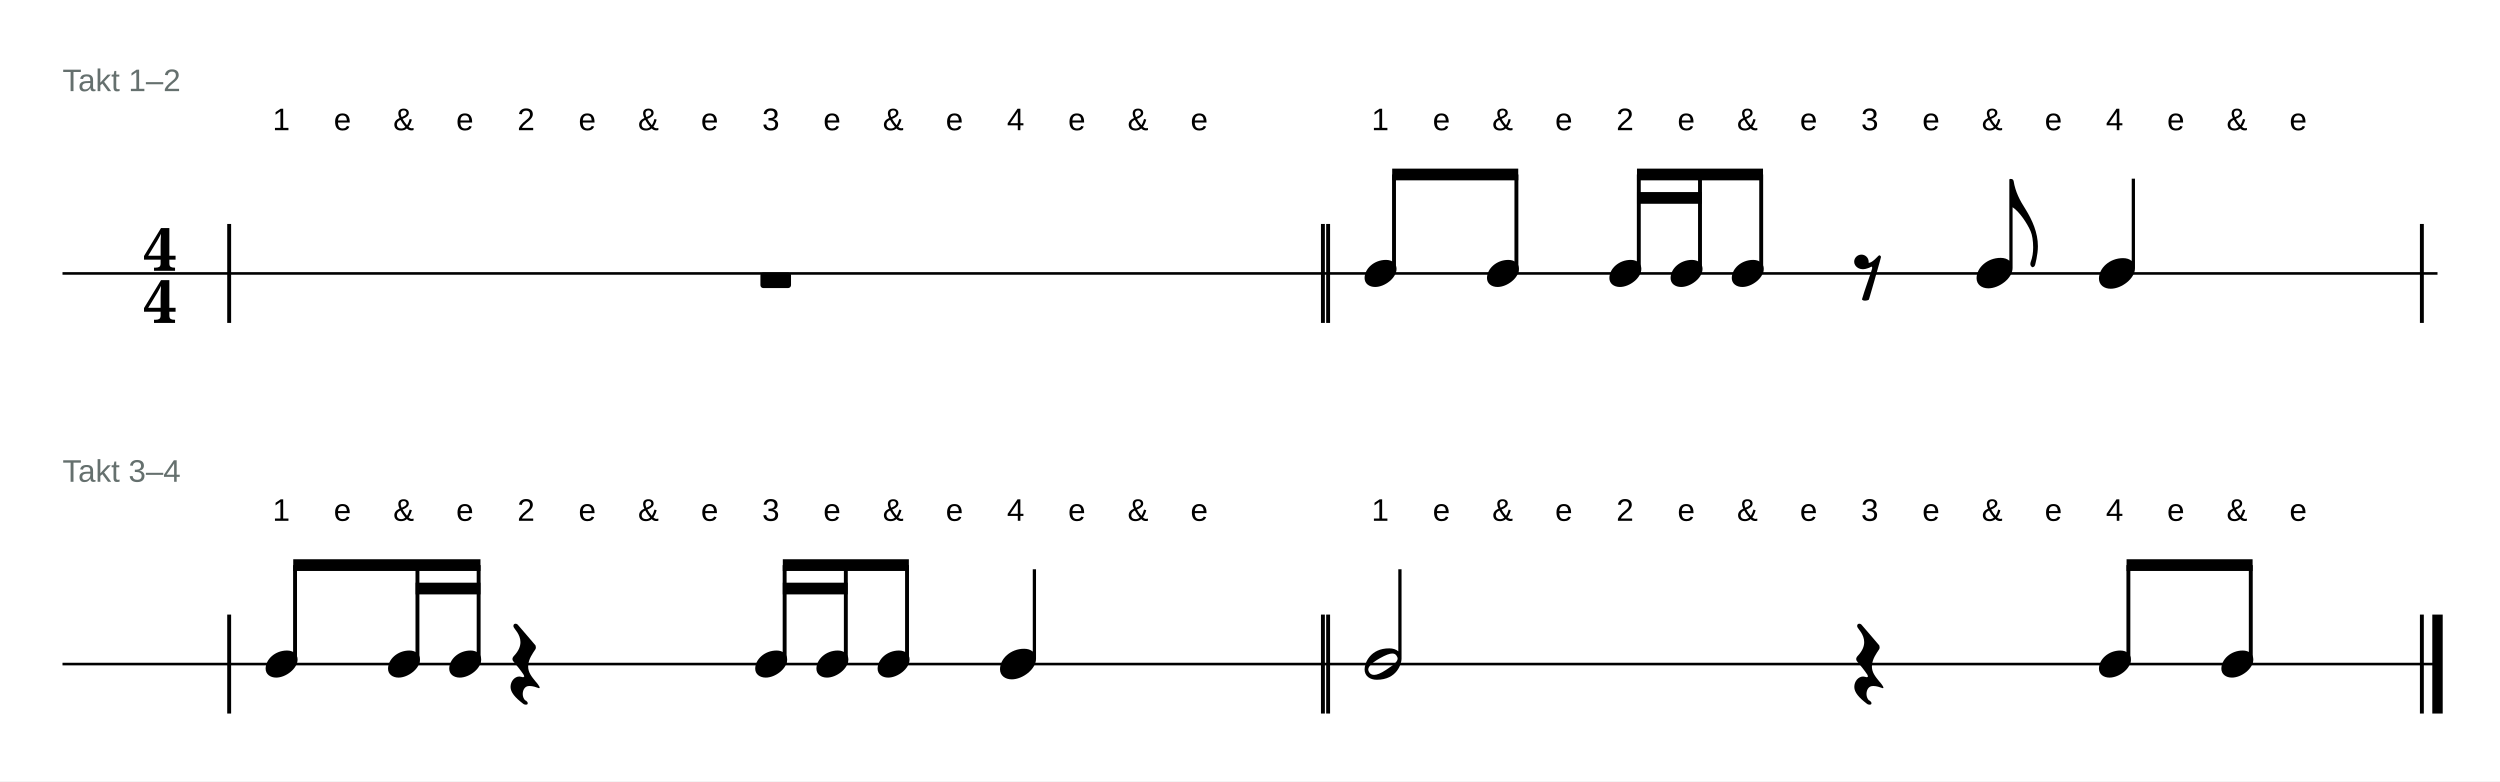
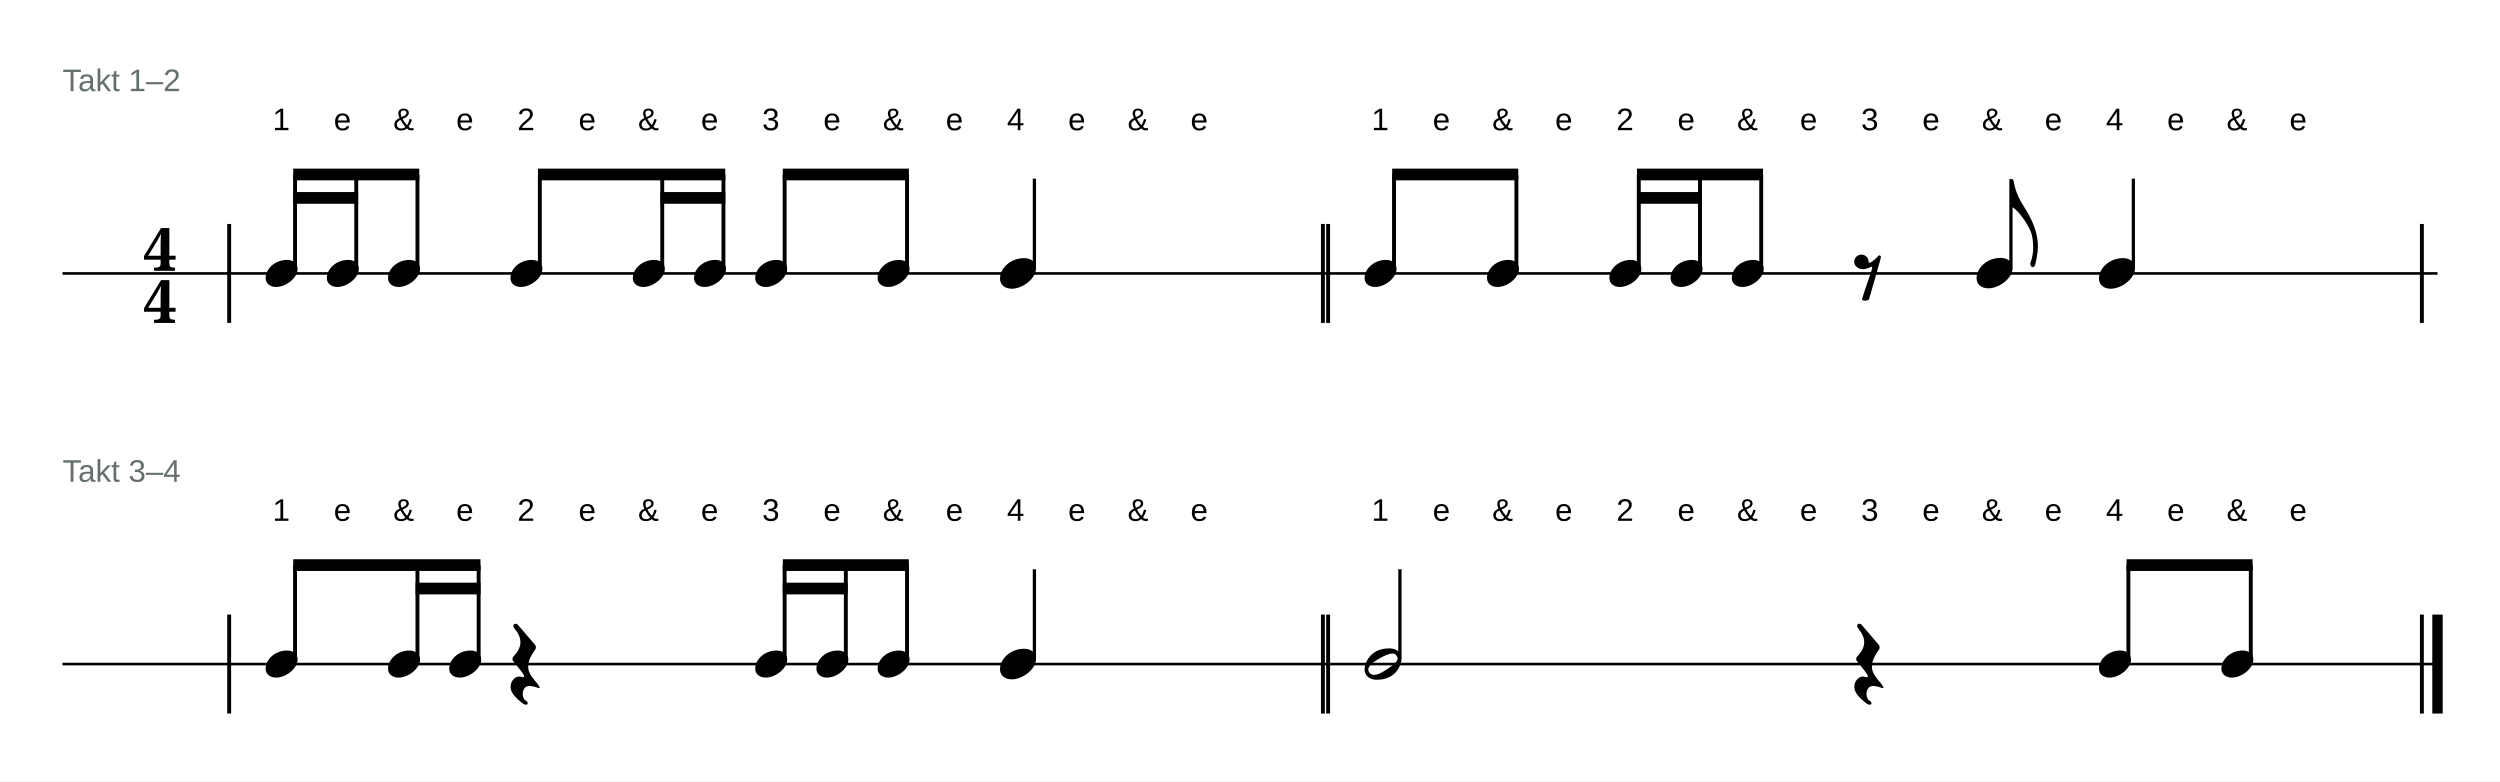
<svg xmlns="http://www.w3.org/2000/svg" width="960" height="300" viewBox="0 0 960 300" role="img" aria-labelledby="title desc">
  <rect width="960" height="300" fill="white" />
  <path d="M24 105H936" stroke="black" stroke-width="1" />
  <text x="24" y="35" font-family="Arial,sans-serif" font-size="12" fill="#65706e">Takt 1–2</text>
  <text x="55" y="104" font-family="Georgia,serif" font-size="23" font-weight="bold">4</text>
  <text x="55" y="124" font-family="Georgia,serif" font-size="23" font-weight="bold">4</text>
  <text x="108.0" y="50" text-anchor="middle" font-family="Arial,sans-serif" font-size="12">1</text>
  <text x="131.5" y="50" text-anchor="middle" font-family="Arial,sans-serif" font-size="12">e</text>
  <text x="155.0" y="50" text-anchor="middle" font-family="Arial,sans-serif" font-size="12">&amp;</text>
  <text x="178.5" y="50" text-anchor="middle" font-family="Arial,sans-serif" font-size="12">e</text>
  <text x="202.0" y="50" text-anchor="middle" font-family="Arial,sans-serif" font-size="12">2</text>
  <text x="225.5" y="50" text-anchor="middle" font-family="Arial,sans-serif" font-size="12">e</text>
  <text x="249.0" y="50" text-anchor="middle" font-family="Arial,sans-serif" font-size="12">&amp;</text>
  <text x="272.5" y="50" text-anchor="middle" font-family="Arial,sans-serif" font-size="12">e</text>
  <text x="296.0" y="50" text-anchor="middle" font-family="Arial,sans-serif" font-size="12">3</text>
  <text x="319.5" y="50" text-anchor="middle" font-family="Arial,sans-serif" font-size="12">e</text>
  <text x="343.0" y="50" text-anchor="middle" font-family="Arial,sans-serif" font-size="12">&amp;</text>
  <text x="366.5" y="50" text-anchor="middle" font-family="Arial,sans-serif" font-size="12">e</text>
  <text x="390.0" y="50" text-anchor="middle" font-family="Arial,sans-serif" font-size="12">4</text>
  <text x="413.5" y="50" text-anchor="middle" font-family="Arial,sans-serif" font-size="12">e</text>
  <text x="437.0" y="50" text-anchor="middle" font-family="Arial,sans-serif" font-size="12">&amp;</text>
  <text x="460.5" y="50" text-anchor="middle" font-family="Arial,sans-serif" font-size="12">e</text>
  <path d="M88 86v38" stroke="black" stroke-width="1.5" />
-   <path data-smufl="E4E3" data-bar="1" data-onset="0.0" data-duration="4.0" fill="black" transform="translate(292 125.8) scale(0.52 -0.52)" d="M22.6 31.3 L22.6 38.6 C22.6 39.8 21.6 40.7 20.5 40.7 L2.1 40.7 C0.9 40.7 0.0 39.8 0.0 38.6 L0.0 31.3 C0.0 30.2 0.9 29.2 2.1 29.2 L20.5 29.2 C21.6 29.2 22.6 30.2 22.6 31.3 Z" />
+   <path data-smufl="E0A4" data-bar="1" data-onset="0.0" data-duration="0.25" fill="black" transform="translate(102.0 125.8) scale(0.52 -0.52)" d="M7.8 30.0 C14.9 30.0 23.6 36.6 23.6 43.4 C23.6 47.4 20.4 50.0 15.8 50.0 C7.0 50.0 0.0 43.5 0.0 36.6 C0.0 32.5 3.4 30.0 7.8 30.0 Z" />
+   <path d="M113.3 105V67" stroke="black" stroke-width="1.5" />
+   <path data-smufl="E0A4" data-bar="1" data-onset="0.25" data-duration="0.25" fill="black" transform="translate(125.5 125.8) scale(0.52 -0.52)" d="M7.8 30.0 C14.9 30.0 23.6 36.6 23.6 43.4 C23.6 47.4 20.4 50.0 15.8 50.0 C7.0 50.0 0.0 43.5 0.0 36.6 C0.0 32.5 3.4 30.0 7.8 30.0 Z" />
+   <path d="M136.8 105V67" stroke="black" stroke-width="1.5" />
+   <path data-smufl="E0A4" data-bar="1" data-onset="0.5" data-duration="0.5" fill="black" transform="translate(149.0 125.8) scale(0.52 -0.52)" d="M7.8 30.0 C14.9 30.0 23.6 36.6 23.6 43.4 C23.6 47.4 20.4 50.0 15.8 50.0 C7.0 50.0 0.0 43.5 0.0 36.6 C0.0 32.5 3.4 30.0 7.8 30.0 Z" />
+   <path d="M160.3 105V67" stroke="black" stroke-width="1.5" />
+   <path data-beam-level="1" d="M112.6 67H161.0" stroke="black" stroke-width="4.5" />
+   <path data-beam-level="2" d="M112.6 76H137.5" stroke="black" stroke-width="4.5" />
+   <path data-smufl="E0A4" data-bar="1" data-onset="1.0" data-duration="0.5" fill="black" transform="translate(196.0 125.8) scale(0.52 -0.52)" d="M7.8 30.0 C14.9 30.0 23.6 36.6 23.6 43.4 C23.6 47.4 20.4 50.0 15.8 50.0 C7.0 50.0 0.0 43.5 0.0 36.6 C0.0 32.5 3.4 30.0 7.8 30.0 Z" />
+   <path d="M207.3 105V67" stroke="black" stroke-width="1.5" />
+   <path data-smufl="E0A4" data-bar="1" data-onset="1.5" data-duration="0.25" fill="black" transform="translate(243.0 125.8) scale(0.52 -0.52)" d="M7.8 30.0 C14.9 30.0 23.6 36.6 23.6 43.4 C23.6 47.4 20.4 50.0 15.8 50.0 C7.0 50.0 0.0 43.5 0.0 36.6 C0.0 32.5 3.4 30.0 7.8 30.0 Z" />
+   <path d="M254.3 105V67" stroke="black" stroke-width="1.5" />
+   <path data-smufl="E0A4" data-bar="1" data-onset="1.75" data-duration="0.25" fill="black" transform="translate(266.5 125.8) scale(0.52 -0.52)" d="M7.8 30.0 C14.9 30.0 23.6 36.6 23.6 43.4 C23.6 47.4 20.4 50.0 15.8 50.0 C7.0 50.0 0.0 43.5 0.0 36.6 C0.0 32.5 3.4 30.0 7.8 30.0 Z" />
+   <path d="M277.8 105V67" stroke="black" stroke-width="1.5" />
+   <path data-beam-level="1" d="M206.6 67H278.5" stroke="black" stroke-width="4.5" />
+   <path data-beam-level="2" d="M253.6 76H278.5" stroke="black" stroke-width="4.5" />
+   <path data-smufl="E0A4" data-bar="1" data-onset="2.0" data-duration="0.5" fill="black" transform="translate(290.0 125.8) scale(0.52 -0.52)" d="M7.8 30.0 C14.9 30.0 23.6 36.6 23.6 43.4 C23.6 47.4 20.4 50.0 15.8 50.0 C7.0 50.0 0.0 43.5 0.0 36.6 C0.0 32.5 3.4 30.0 7.8 30.0 Z" />
+   <path d="M301.3 105V67" stroke="black" stroke-width="1.5" />
+   <path data-smufl="E0A4" data-bar="1" data-onset="2.5" data-duration="0.5" fill="black" transform="translate(337.0 125.8) scale(0.52 -0.52)" d="M7.8 30.0 C14.9 30.0 23.6 36.6 23.6 43.4 C23.6 47.4 20.4 50.0 15.8 50.0 C7.0 50.0 0.0 43.5 0.0 36.6 C0.0 32.5 3.4 30.0 7.8 30.0 Z" />
+   <path d="M348.3 105V67" stroke="black" stroke-width="1.5" />
+   <path data-beam-level="1" d="M300.6 67H349.0" stroke="black" stroke-width="4.5" />
+   <path data-smufl="E1D5" data-bar="1" data-onset="3.0" data-duration="1.0" fill="black" transform="translate(384.0 125.8) scale(0.52 -0.52)" d="M24.2 49.2 C22.6 50.6 20.4 51.3 17.8 51.3 C7.9 51.3 0.0 44.0 0.0 36.2 C0.0 31.5 3.8 28.7 8.7 28.7 C16.7 28.7 26.6 36.2 26.6 43.8 L26.6 110.0 L24.2 110.0 Z" />
  <path d="M508 86v38" stroke="black" stroke-width="1.5" />
  <text x="530.0" y="50" text-anchor="middle" font-family="Arial,sans-serif" font-size="12">1</text>
  <text x="553.5" y="50" text-anchor="middle" font-family="Arial,sans-serif" font-size="12">e</text>
  <text x="577.0" y="50" text-anchor="middle" font-family="Arial,sans-serif" font-size="12">&amp;</text>
  <text x="600.5" y="50" text-anchor="middle" font-family="Arial,sans-serif" font-size="12">e</text>
  <text x="624.0" y="50" text-anchor="middle" font-family="Arial,sans-serif" font-size="12">2</text>
  <text x="647.5" y="50" text-anchor="middle" font-family="Arial,sans-serif" font-size="12">e</text>
  <text x="671.0" y="50" text-anchor="middle" font-family="Arial,sans-serif" font-size="12">&amp;</text>
  <text x="694.5" y="50" text-anchor="middle" font-family="Arial,sans-serif" font-size="12">e</text>
  <text x="718.0" y="50" text-anchor="middle" font-family="Arial,sans-serif" font-size="12">3</text>
  <text x="741.5" y="50" text-anchor="middle" font-family="Arial,sans-serif" font-size="12">e</text>
  <text x="765.0" y="50" text-anchor="middle" font-family="Arial,sans-serif" font-size="12">&amp;</text>
  <text x="788.5" y="50" text-anchor="middle" font-family="Arial,sans-serif" font-size="12">e</text>
  <text x="812.0" y="50" text-anchor="middle" font-family="Arial,sans-serif" font-size="12">4</text>
  <text x="835.5" y="50" text-anchor="middle" font-family="Arial,sans-serif" font-size="12">e</text>
  <text x="859.0" y="50" text-anchor="middle" font-family="Arial,sans-serif" font-size="12">&amp;</text>
  <text x="882.5" y="50" text-anchor="middle" font-family="Arial,sans-serif" font-size="12">e</text>
  <path d="M510 86v38" stroke="black" stroke-width="1.5" />
  <path data-smufl="E0A4" data-bar="2" data-onset="0.0" data-duration="0.5" fill="black" transform="translate(524.0 125.8) scale(0.52 -0.52)" d="M7.8 30.0 C14.9 30.0 23.6 36.6 23.6 43.4 C23.6 47.4 20.4 50.0 15.8 50.0 C7.0 50.0 0.0 43.5 0.0 36.6 C0.0 32.5 3.4 30.0 7.8 30.0 Z" />
  <path d="M535.3 105V67" stroke="black" stroke-width="1.5" />
  <path data-smufl="E0A4" data-bar="2" data-onset="0.5" data-duration="0.5" fill="black" transform="translate(571.0 125.8) scale(0.52 -0.52)" d="M7.8 30.0 C14.9 30.0 23.6 36.6 23.6 43.4 C23.6 47.4 20.4 50.0 15.8 50.0 C7.0 50.0 0.0 43.5 0.0 36.6 C0.0 32.5 3.4 30.0 7.8 30.0 Z" />
  <path d="M582.3 105V67" stroke="black" stroke-width="1.5" />
  <path data-beam-level="1" d="M534.6 67H583.0" stroke="black" stroke-width="4.5" />
  <path data-smufl="E0A4" data-bar="2" data-onset="1.0" data-duration="0.25" fill="black" transform="translate(618.0 125.8) scale(0.52 -0.52)" d="M7.8 30.0 C14.9 30.0 23.6 36.6 23.6 43.4 C23.6 47.4 20.4 50.0 15.8 50.0 C7.0 50.0 0.0 43.5 0.0 36.6 C0.0 32.5 3.4 30.0 7.8 30.0 Z" />
  <path d="M629.3 105V67" stroke="black" stroke-width="1.5" />
  <path data-smufl="E0A4" data-bar="2" data-onset="1.25" data-duration="0.25" fill="black" transform="translate(641.5 125.8) scale(0.52 -0.52)" d="M7.8 30.0 C14.9 30.0 23.6 36.6 23.6 43.4 C23.6 47.4 20.4 50.0 15.8 50.0 C7.0 50.0 0.0 43.5 0.0 36.6 C0.0 32.5 3.4 30.0 7.8 30.0 Z" />
  <path d="M652.8 105V67" stroke="black" stroke-width="1.5" />
  <path data-smufl="E0A4" data-bar="2" data-onset="1.5" data-duration="0.5" fill="black" transform="translate(665.0 125.8) scale(0.52 -0.52)" d="M7.8 30.0 C14.9 30.0 23.6 36.6 23.6 43.4 C23.6 47.4 20.4 50.0 15.8 50.0 C7.0 50.0 0.0 43.5 0.0 36.6 C0.0 32.5 3.4 30.0 7.8 30.0 Z" />
  <path d="M676.3 105V67" stroke="black" stroke-width="1.5" />
  <path data-beam-level="1" d="M628.6 67H677.0" stroke="black" stroke-width="4.5" />
  <path data-beam-level="2" d="M628.6 76H653.5" stroke="black" stroke-width="4.5" />
  <path data-smufl="E4E6" data-bar="2" data-onset="2.0" data-duration="0.5" fill="black" transform="translate(712.0 125.8) scale(0.52 -0.52)" d="M10.7 48.6 C10.7 51.5 8.3 53.9 5.4 53.9 C2.4 53.9 0.0 51.5 0.0 48.6 C0.0 46.9 1.0 45.4 2.2 44.5 C2.9 44.0 3.6 43.6 4.4 43.4 C5.0 43.3 5.8 43.1 6.5 43.1 C7.6 43.1 8.7 43.4 9.6 43.7 C10.7 44.0 11.4 44.3 12.5 44.9 C12.6 45.0 12.8 45.0 12.9 45.0 C13.2 45.0 13.3 44.6 13.3 44.2 C13.3 44.0 13.3 43.7 13.2 43.4 C13.0 42.2 7.2 26.2 5.8 21.0 C5.8 20.0 7.6 19.9 8.1 19.9 C9.0 19.9 10.1 20.1 10.9 20.7 C11.1 20.9 19.0 49.0 19.0 49.0 C19.3 50.4 19.7 51.7 19.8 52.1 C19.8 52.9 19.0 53.3 18.8 53.4 C18.6 53.4 18.4 53.4 17.9 53.0 C17.4 52.6 13.4 47.8 10.7 47.8 Z" />
  <path data-smufl="E1D7" data-bar="2" data-onset="2.5" data-duration="0.5" fill="black" transform="translate(759.0 125.8) scale(0.52 -0.52)" d="M36.1 87.5 C32.0 93.8 28.6 100.4 27.4 108.1 C27.1 109.4 26.5 109.8 25.0 109.8 C24.6 109.8 24.2 109.7 24.2 109.1 L24.2 109.0 C24.2 109.0 24.2 108.8 24.2 108.6 L24.2 89.8 L24.2 49.4 C22.6 50.8 20.4 51.5 17.8 51.5 C7.9 51.5 0.0 44.2 0.0 36.5 C0.0 31.8 3.8 29.0 8.7 29.0 C16.7 29.0 26.6 36.4 26.6 44.0 L26.6 88.9 C31.5 85.8 37.4 77.0 39.9 71.2 C41.1 68.5 41.8 63.9 41.8 59.2 C41.8 55.6 41.3 51.8 39.9 48.2 C39.8 47.8 39.7 47.4 39.7 47.0 C39.7 45.8 40.5 45.0 41.0 44.7 L41.1 44.6 C41.8 44.6 42.8 44.9 43.2 46.2 C43.2 46.2 45.3 53.8 45.3 60.1 C45.3 70.1 41.1 79.5 36.1 87.5 Z" />
  <path data-smufl="E1D5" data-bar="2" data-onset="3.0" data-duration="1.0" fill="black" transform="translate(806.0 125.8) scale(0.52 -0.52)" d="M24.2 49.2 C22.6 50.6 20.4 51.3 17.8 51.3 C7.9 51.3 0.0 44.0 0.0 36.2 C0.0 31.5 3.8 28.7 8.7 28.7 C16.7 28.7 26.6 36.2 26.6 43.8 L26.6 110.0 L24.2 110.0 Z" />
  <path d="M930 86v38" stroke="black" stroke-width="1.5" />
  <path d="M24 255H936" stroke="black" stroke-width="1" />
  <text x="24" y="185" font-family="Arial,sans-serif" font-size="12" fill="#65706e">Takt 3–4</text>
  <text x="108.0" y="200" text-anchor="middle" font-family="Arial,sans-serif" font-size="12">1</text>
  <text x="131.5" y="200" text-anchor="middle" font-family="Arial,sans-serif" font-size="12">e</text>
  <text x="155.0" y="200" text-anchor="middle" font-family="Arial,sans-serif" font-size="12">&amp;</text>
  <text x="178.5" y="200" text-anchor="middle" font-family="Arial,sans-serif" font-size="12">e</text>
  <text x="202.0" y="200" text-anchor="middle" font-family="Arial,sans-serif" font-size="12">2</text>
  <text x="225.5" y="200" text-anchor="middle" font-family="Arial,sans-serif" font-size="12">e</text>
  <text x="249.0" y="200" text-anchor="middle" font-family="Arial,sans-serif" font-size="12">&amp;</text>
  <text x="272.5" y="200" text-anchor="middle" font-family="Arial,sans-serif" font-size="12">e</text>
  <text x="296.0" y="200" text-anchor="middle" font-family="Arial,sans-serif" font-size="12">3</text>
  <text x="319.5" y="200" text-anchor="middle" font-family="Arial,sans-serif" font-size="12">e</text>
  <text x="343.0" y="200" text-anchor="middle" font-family="Arial,sans-serif" font-size="12">&amp;</text>
  <text x="366.5" y="200" text-anchor="middle" font-family="Arial,sans-serif" font-size="12">e</text>
  <text x="390.0" y="200" text-anchor="middle" font-family="Arial,sans-serif" font-size="12">4</text>
  <text x="413.5" y="200" text-anchor="middle" font-family="Arial,sans-serif" font-size="12">e</text>
  <text x="437.0" y="200" text-anchor="middle" font-family="Arial,sans-serif" font-size="12">&amp;</text>
  <text x="460.5" y="200" text-anchor="middle" font-family="Arial,sans-serif" font-size="12">e</text>
  <path d="M88 236v38" stroke="black" stroke-width="1.5" />
  <path data-smufl="E0A4" data-bar="3" data-onset="0.0" data-duration="0.5" fill="black" transform="translate(102.0 275.8) scale(0.52 -0.52)" d="M7.8 30.0 C14.9 30.0 23.6 36.6 23.6 43.4 C23.6 47.4 20.4 50.0 15.8 50.0 C7.0 50.0 0.0 43.5 0.0 36.6 C0.0 32.5 3.4 30.0 7.8 30.0 Z" />
  <path d="M113.3 255V217" stroke="black" stroke-width="1.5" />
  <path data-smufl="E0A4" data-bar="3" data-onset="0.5" data-duration="0.25" fill="black" transform="translate(149.0 275.8) scale(0.52 -0.52)" d="M7.8 30.0 C14.9 30.0 23.6 36.6 23.6 43.4 C23.6 47.4 20.4 50.0 15.8 50.0 C7.0 50.0 0.0 43.5 0.0 36.6 C0.0 32.5 3.4 30.0 7.8 30.0 Z" />
  <path d="M160.3 255V217" stroke="black" stroke-width="1.5" />
  <path data-smufl="E0A4" data-bar="3" data-onset="0.75" data-duration="0.25" fill="black" transform="translate(172.5 275.8) scale(0.52 -0.52)" d="M7.8 30.0 C14.9 30.0 23.6 36.6 23.6 43.4 C23.6 47.4 20.4 50.0 15.8 50.0 C7.0 50.0 0.0 43.5 0.0 36.6 C0.0 32.5 3.4 30.0 7.8 30.0 Z" />
  <path d="M183.8 255V217" stroke="black" stroke-width="1.5" />
  <path data-beam-level="1" d="M112.6 217H184.5" stroke="black" stroke-width="4.5" />
  <path data-beam-level="2" d="M159.6 226H184.5" stroke="black" stroke-width="4.5" />
  <path data-smufl="E4E5" data-bar="3" data-onset="1.0" data-duration="1.0" fill="black" transform="translate(196.0 275.8) scale(0.52 -0.52)" d="M6.2 37.0 C7.5 35.4 8.6 33.8 9.7 32.2 C9.8 31.8 10.2 31.2 10.2 31.0 C10.2 31.0 10.2 30.8 10.1 30.7 C9.9 30.4 9.6 30.3 9.2 30.3 C8.9 30.3 8.2 30.5 7.9 30.6 C7.5 30.6 7.0 30.8 6.6 30.8 C3.2 30.8 0.1 27.4 0.1 23.1 C0.1 19.1 3.5 15.2 9.4 10.7 C10.0 10.2 10.8 10.0 11.4 10.0 C12.0 10.0 12.6 10.2 12.6 10.5 C12.7 10.7 12.8 10.9 12.8 11.0 C12.8 11.8 12.2 12.4 11.5 13.0 C10.5 13.0 9.6 15.1 9.4 15.8 C9.2 16.5 9.1 17.2 9.1 17.9 C9.1 20.4 10.3 23.2 12.9 23.7 C13.3 23.8 13.7 23.8 14.2 23.8 C16.5 23.8 19.1 22.9 20.4 22.4 C20.5 22.4 20.6 22.3 20.6 22.3 C20.9 22.2 21.0 22.2 21.2 22.2 C21.4 22.2 21.6 22.3 21.6 22.6 C21.6 23.5 19.5 26.2 18.6 27.1 C15.6 30.8 13.1 33.8 13.1 38.2 C13.1 38.6 13.2 39.0 13.2 39.3 C13.5 43.9 16.4 47.8 18.5 51.0 C18.7 51.4 18.8 51.8 18.8 52.2 C18.8 53.0 18.5 53.8 18.5 53.8 C18.5 53.8 6.6 67.8 5.3 69.2 C4.9 69.6 4.3 69.8 3.8 69.8 C3.0 69.8 2.2 69.3 2.2 68.2 C2.2 67.8 2.3 67.4 2.6 66.9 C2.9 66.0 7.4 61.9 7.4 56.2 C7.4 53.2 6.2 49.8 2.6 46.0 C1.8 45.2 1.5 44.3 1.5 43.7 C1.5 42.6 2.3 41.8 2.3 41.8 Z" />
  <path data-smufl="E0A4" data-bar="3" data-onset="2.0" data-duration="0.25" fill="black" transform="translate(290.0 275.8) scale(0.52 -0.52)" d="M7.8 30.0 C14.9 30.0 23.6 36.6 23.6 43.4 C23.6 47.4 20.4 50.0 15.8 50.0 C7.0 50.0 0.0 43.5 0.0 36.6 C0.0 32.5 3.4 30.0 7.8 30.0 Z" />
  <path d="M301.3 255V217" stroke="black" stroke-width="1.5" />
  <path data-smufl="E0A4" data-bar="3" data-onset="2.25" data-duration="0.25" fill="black" transform="translate(313.5 275.8) scale(0.52 -0.52)" d="M7.8 30.0 C14.9 30.0 23.6 36.6 23.6 43.4 C23.6 47.4 20.4 50.0 15.8 50.0 C7.0 50.0 0.0 43.5 0.0 36.6 C0.0 32.5 3.4 30.0 7.8 30.0 Z" />
  <path d="M324.8 255V217" stroke="black" stroke-width="1.5" />
  <path data-smufl="E0A4" data-bar="3" data-onset="2.5" data-duration="0.5" fill="black" transform="translate(337.0 275.8) scale(0.52 -0.52)" d="M7.8 30.0 C14.9 30.0 23.6 36.6 23.6 43.4 C23.6 47.4 20.4 50.0 15.8 50.0 C7.0 50.0 0.0 43.5 0.0 36.6 C0.0 32.5 3.4 30.0 7.8 30.0 Z" />
  <path d="M348.3 255V217" stroke="black" stroke-width="1.5" />
  <path data-beam-level="1" d="M300.6 217H349.0" stroke="black" stroke-width="4.5" />
  <path data-beam-level="2" d="M300.6 226H325.5" stroke="black" stroke-width="4.5" />
  <path data-smufl="E1D5" data-bar="3" data-onset="3.0" data-duration="1.0" fill="black" transform="translate(384.0 275.8) scale(0.52 -0.52)" d="M24.2 49.2 C22.6 50.6 20.4 51.3 17.8 51.3 C7.9 51.3 0.0 44.0 0.0 36.2 C0.0 31.5 3.8 28.7 8.7 28.7 C16.7 28.7 26.6 36.2 26.6 43.8 L26.6 110.0 L24.2 110.0 Z" />
  <path d="M508 236v38" stroke="black" stroke-width="1.5" />
  <text x="530.0" y="200" text-anchor="middle" font-family="Arial,sans-serif" font-size="12">1</text>
  <text x="553.5" y="200" text-anchor="middle" font-family="Arial,sans-serif" font-size="12">e</text>
  <text x="577.0" y="200" text-anchor="middle" font-family="Arial,sans-serif" font-size="12">&amp;</text>
  <text x="600.5" y="200" text-anchor="middle" font-family="Arial,sans-serif" font-size="12">e</text>
  <text x="624.0" y="200" text-anchor="middle" font-family="Arial,sans-serif" font-size="12">2</text>
  <text x="647.5" y="200" text-anchor="middle" font-family="Arial,sans-serif" font-size="12">e</text>
  <text x="671.0" y="200" text-anchor="middle" font-family="Arial,sans-serif" font-size="12">&amp;</text>
  <text x="694.5" y="200" text-anchor="middle" font-family="Arial,sans-serif" font-size="12">e</text>
  <text x="718.0" y="200" text-anchor="middle" font-family="Arial,sans-serif" font-size="12">3</text>
  <text x="741.5" y="200" text-anchor="middle" font-family="Arial,sans-serif" font-size="12">e</text>
  <text x="765.0" y="200" text-anchor="middle" font-family="Arial,sans-serif" font-size="12">&amp;</text>
  <text x="788.5" y="200" text-anchor="middle" font-family="Arial,sans-serif" font-size="12">e</text>
  <text x="812.0" y="200" text-anchor="middle" font-family="Arial,sans-serif" font-size="12">4</text>
  <text x="835.5" y="200" text-anchor="middle" font-family="Arial,sans-serif" font-size="12">e</text>
  <text x="859.0" y="200" text-anchor="middle" font-family="Arial,sans-serif" font-size="12">&amp;</text>
  <text x="882.5" y="200" text-anchor="middle" font-family="Arial,sans-serif" font-size="12">e</text>
  <path d="M510 236v38" stroke="black" stroke-width="1.5" />
  <path data-smufl="E1D3" data-bar="4" data-onset="0.0" data-duration="2.0" fill="black" transform="translate(524.0 275.8) scale(0.52 -0.52)" d="M9.0 28.4 C24.2 28.4 27.3 40.7 27.3 43.8 L27.3 110.0 L24.9 110.0 L24.9 49.4 C23.3 50.8 21.0 51.6 18.2 51.6 C4.3 51.6 0.0 40.9 0.0 36.1 C0.0 31.2 3.9 28.4 9.0 28.4 Z M11.1 44.2 C15.7 46.8 18.6 47.8 20.5 47.8 C22.2 47.8 23.2 47.0 23.8 45.8 C24.2 45.3 24.4 44.7 24.4 44.1 C24.4 42.2 22.5 40.0 16.0 35.8 C11.8 33.0 9.0 32.0 7.0 32.0 C5.0 32.0 3.9 33.0 3.3 34.1 C3.0 34.6 2.7 35.3 2.7 35.9 C2.7 37.9 4.7 40.5 11.1 44.2 Z" />
  <path data-smufl="E4E5" data-bar="4" data-onset="2.0" data-duration="1.0" fill="black" transform="translate(712.0 275.8) scale(0.52 -0.52)" d="M6.2 37.0 C7.5 35.4 8.6 33.8 9.7 32.2 C9.8 31.8 10.2 31.2 10.2 31.0 C10.2 31.0 10.2 30.8 10.1 30.7 C9.9 30.4 9.6 30.3 9.2 30.3 C8.9 30.3 8.2 30.5 7.9 30.6 C7.5 30.6 7.0 30.8 6.6 30.8 C3.2 30.8 0.1 27.4 0.1 23.1 C0.1 19.1 3.5 15.2 9.4 10.7 C10.0 10.2 10.8 10.0 11.4 10.0 C12.0 10.0 12.6 10.2 12.6 10.5 C12.7 10.7 12.8 10.9 12.8 11.0 C12.8 11.8 12.2 12.4 11.5 13.0 C10.5 13.0 9.6 15.1 9.4 15.8 C9.2 16.5 9.1 17.2 9.1 17.9 C9.1 20.4 10.3 23.2 12.9 23.7 C13.3 23.8 13.7 23.8 14.2 23.8 C16.5 23.8 19.1 22.9 20.4 22.4 C20.5 22.4 20.6 22.3 20.6 22.3 C20.9 22.2 21.0 22.2 21.2 22.2 C21.4 22.2 21.6 22.3 21.6 22.6 C21.6 23.5 19.5 26.2 18.6 27.1 C15.6 30.8 13.1 33.8 13.1 38.2 C13.1 38.6 13.2 39.0 13.2 39.3 C13.5 43.9 16.4 47.8 18.5 51.0 C18.7 51.4 18.8 51.8 18.8 52.2 C18.8 53.0 18.5 53.8 18.5 53.8 C18.5 53.8 6.6 67.8 5.3 69.2 C4.9 69.6 4.3 69.8 3.8 69.8 C3.0 69.8 2.2 69.3 2.2 68.2 C2.2 67.8 2.3 67.4 2.6 66.9 C2.9 66.0 7.4 61.9 7.4 56.2 C7.4 53.2 6.2 49.8 2.6 46.0 C1.8 45.2 1.5 44.3 1.5 43.7 C1.5 42.6 2.3 41.8 2.3 41.8 Z" />
  <path data-smufl="E0A4" data-bar="4" data-onset="3.0" data-duration="0.5" fill="black" transform="translate(806.0 275.8) scale(0.52 -0.52)" d="M7.8 30.0 C14.9 30.0 23.6 36.6 23.6 43.4 C23.6 47.4 20.4 50.0 15.8 50.0 C7.0 50.0 0.0 43.5 0.0 36.6 C0.0 32.5 3.4 30.0 7.8 30.0 Z" />
  <path d="M817.3 255V217" stroke="black" stroke-width="1.5" />
  <path data-smufl="E0A4" data-bar="4" data-onset="3.5" data-duration="0.5" fill="black" transform="translate(853.0 275.8) scale(0.52 -0.52)" d="M7.8 30.0 C14.9 30.0 23.6 36.6 23.6 43.4 C23.6 47.4 20.4 50.0 15.8 50.0 C7.0 50.0 0.0 43.5 0.0 36.6 C0.0 32.5 3.4 30.0 7.8 30.0 Z" />
  <path d="M864.3 255V217" stroke="black" stroke-width="1.5" />
  <path data-beam-level="1" d="M816.6 217H865.0" stroke="black" stroke-width="4.5" />
  <path d="M930 236v38" stroke="black" stroke-width="1.5" />
  <path d="M936 236v38" stroke="black" stroke-width="4" />
</svg>
